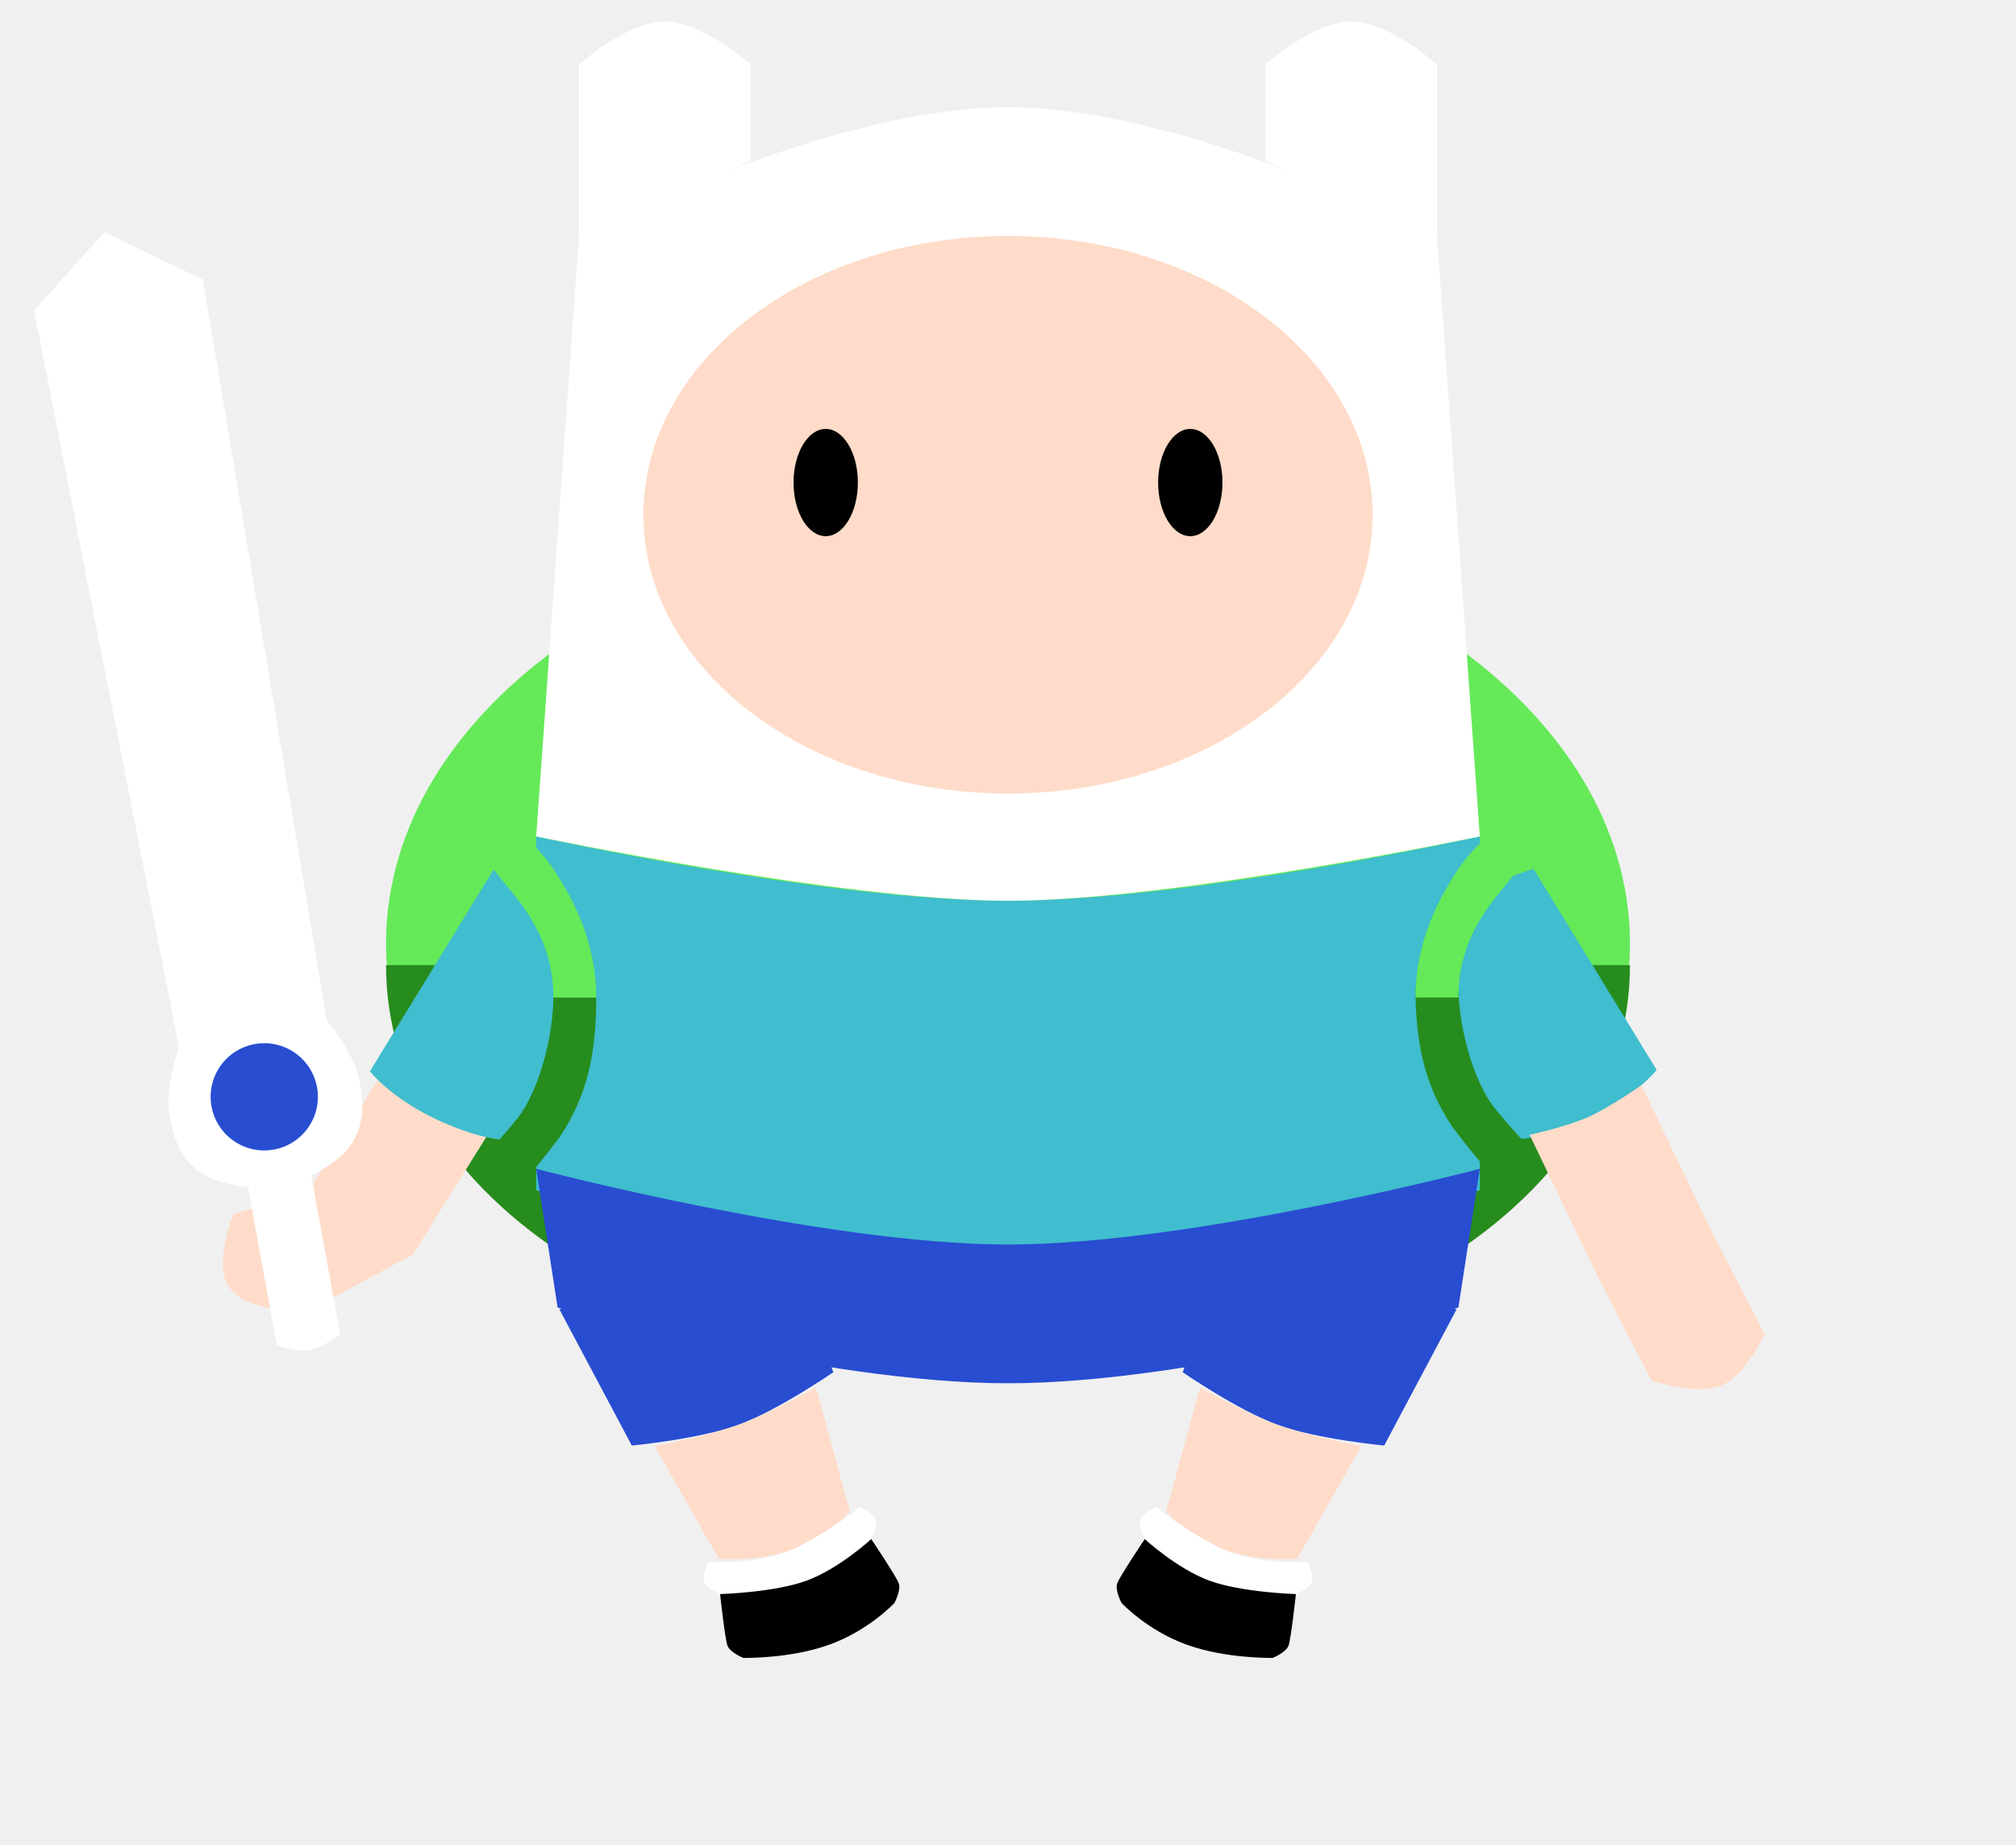
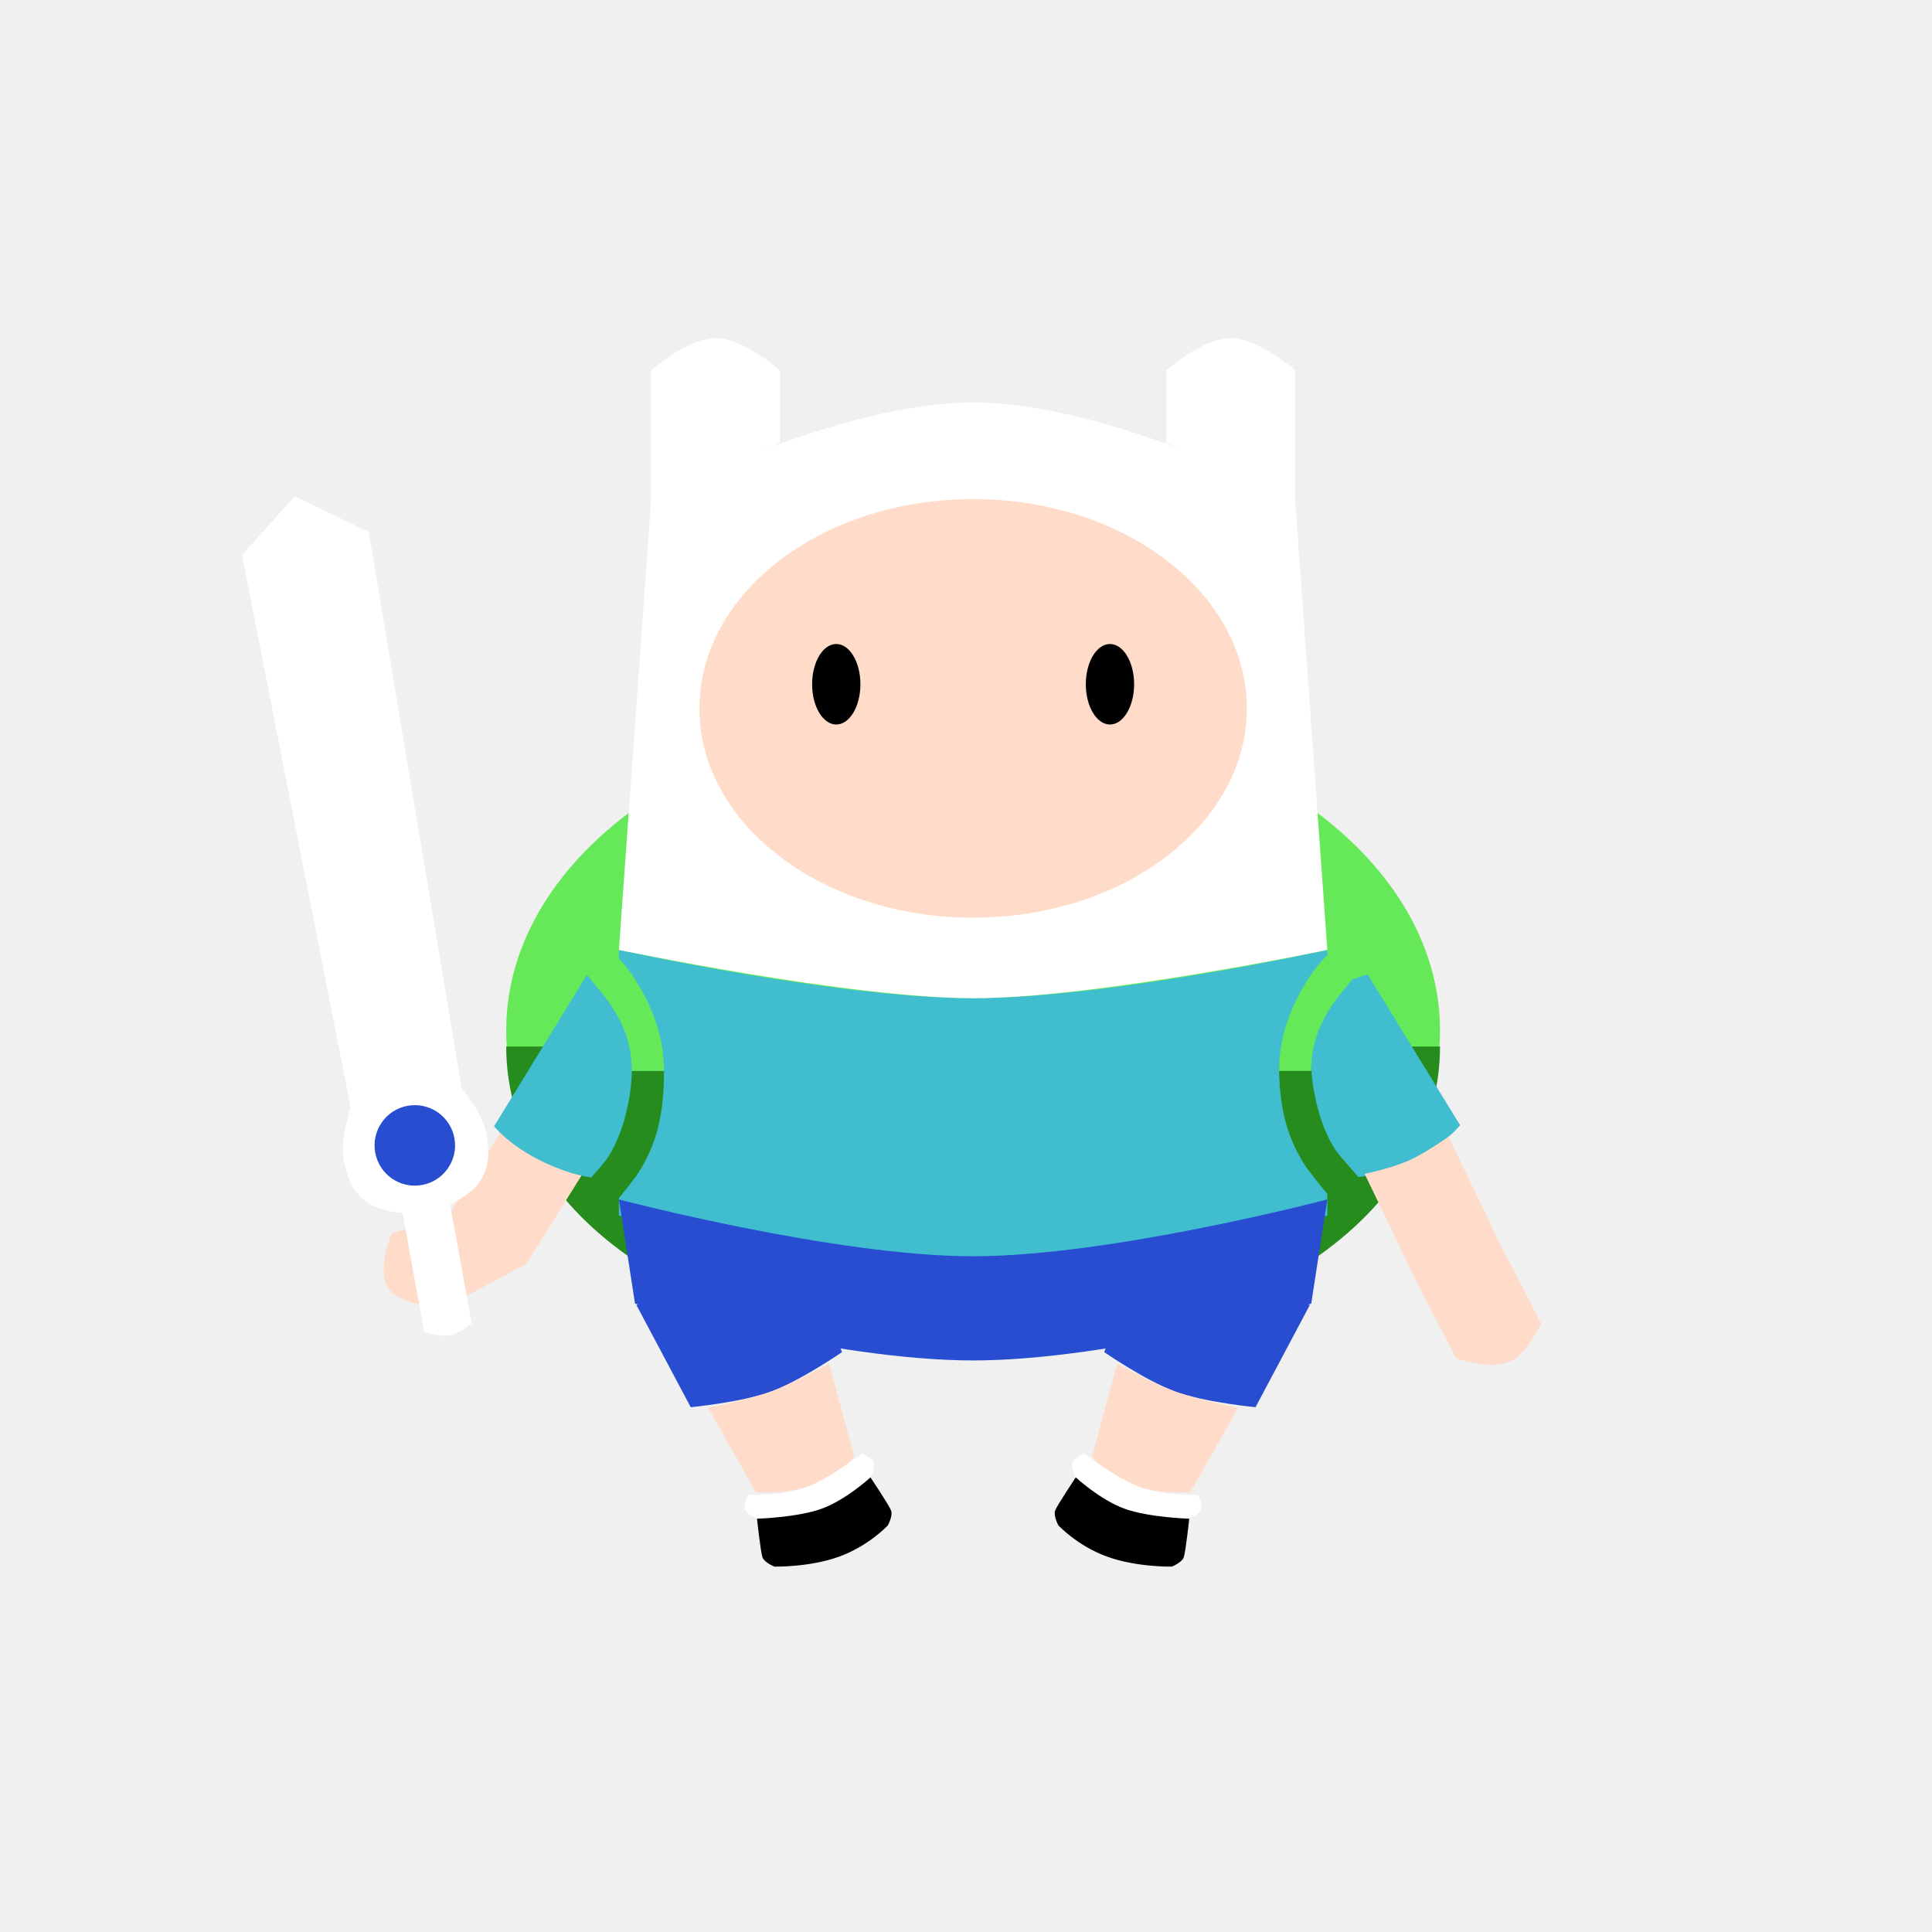
- <svg xmlns="http://www.w3.org/2000/svg" width="94" height="86" viewBox="0 0 94 86" fill="none">
-   <ellipse cx="47" cy="44" rx="29" ry="20" fill="#65E959" />
-   <path d="M47 64C63.016 64 76 56.046 76 45H18C18 56.046 30.984 64 47 64Z" fill="#278C1E" />
-   <path d="M47 42C38.408 42 25 39 25 39V55.5C25 55.5 38.329 58.5 47 58.5C55.671 58.5 69 55.5 69 55.5V39C69 39 55.592 42 47 42Z" fill="#40BDCE" />
-   <path d="M27 11C27 11 38.52 5 47 5C55.48 5 67 11 67 11L69 39C69 39 54.718 42 47 42C39.282 42 25 39 25 39L27 11Z" fill="white" />
-   <ellipse cx="47" cy="24" rx="17" ry="13" fill="#FFDCC9" />
-   <path d="M47 58.029C38.408 58.029 25 54.5 25 54.5L26 60.971C26 60.971 38.329 64.5 47 64.5C55.671 64.5 68 60.971 68 60.971L69 54.5C69 54.5 55.592 58.029 47 58.029Z" fill="#284DD1" />
-   <path d="M27 3V11L35 7.5V3C35 3 32.746 1 31 1C29.253 1 27 3 27 3Z" fill="white" />
-   <path d="M67 3V11L59 7.5V3C59 3 61.254 1 63 1C64.746 1 67 3 67 3Z" fill="white" />
-   <path d="M64.541 67.403L67.918 61.05L57.039 58.776L55.144 63.983C55.144 63.983 57.725 65.765 59.572 66.437C61.418 67.109 64.541 67.403 64.541 67.403Z" fill="#284DD1" />
-   <path d="M60.495 72.671L63.466 67.433C63.466 67.433 61.085 66.988 59.572 66.437C58.059 65.886 55.948 64.697 55.948 64.697L54.387 70.448C54.387 70.448 55.089 71.546 56.936 72.218C58.782 72.889 60.495 72.671 60.495 72.671Z" fill="#FFDCC9" />
-   <path d="M56.864 73.876C58.71 74.548 60.424 74.329 60.424 74.329C60.424 74.329 61.046 74.081 61.164 73.757C61.282 73.432 60.965 72.842 60.965 72.842C60.965 72.842 58.919 72.939 57.406 72.388C55.892 71.838 53.917 70.276 53.917 70.276C53.917 70.276 53.295 70.525 53.177 70.849C53.059 71.174 53.376 71.764 53.376 71.764C53.376 71.764 55.018 73.204 56.864 73.876Z" fill="white" />
-   <path d="M55.311 76.681C57.157 77.353 59.341 77.305 59.341 77.305C59.341 77.305 59.963 77.057 60.081 76.732C60.199 76.407 60.424 74.329 60.424 74.329C60.424 74.329 57.907 74.256 56.394 73.705C54.881 73.155 53.376 71.764 53.376 71.764C53.376 71.764 52.212 73.5 52.094 73.825C51.976 74.15 52.293 74.74 52.293 74.74C52.293 74.74 53.465 76.009 55.311 76.681Z" fill="black" />
-   <path d="M29.459 67.403L26.082 61.05L36.961 58.776L38.856 63.983C38.856 63.983 36.275 65.765 34.428 66.437C32.582 67.109 29.459 67.403 29.459 67.403Z" fill="#284DD1" />
-   <path d="M33.505 72.671L30.534 67.433C30.534 67.433 32.915 66.988 34.428 66.437C35.941 65.886 38.052 64.697 38.052 64.697L39.613 70.448C39.613 70.448 38.911 71.546 37.064 72.218C35.218 72.889 33.505 72.671 33.505 72.671Z" fill="#FFDCC9" />
-   <path d="M37.136 73.876C35.29 74.548 33.576 74.329 33.576 74.329C33.576 74.329 32.954 74.081 32.836 73.757C32.717 73.432 33.035 72.842 33.035 72.842C33.035 72.842 35.081 72.939 36.594 72.388C38.108 71.838 40.082 70.276 40.082 70.276C40.082 70.276 40.705 70.525 40.823 70.849C40.941 71.174 40.624 71.764 40.624 71.764C40.624 71.764 38.982 73.204 37.136 73.876Z" fill="white" />
-   <path d="M38.689 76.681C36.843 77.353 34.659 77.305 34.659 77.305C34.659 77.305 34.037 77.057 33.919 76.732C33.8 76.407 33.576 74.329 33.576 74.329C33.576 74.329 36.093 74.256 37.606 73.705C39.119 73.155 40.624 71.764 40.624 71.764C40.624 71.764 41.788 73.5 41.906 73.825C42.024 74.15 41.707 74.74 41.707 74.74C41.707 74.74 40.535 76.009 38.689 76.681Z" fill="black" />
-   <ellipse cx="38.5" cy="22.5" rx="1.5" ry="2.5" fill="black" />
-   <ellipse cx="55.5" cy="22.5" rx="1.5" ry="2.5" fill="black" />
-   <path d="M14.325 55.629L18.264 49.319C18.264 49.319 19.627 50.519 20.588 51.079C21.55 51.639 23.19 52.189 23.19 52.189L19.252 58.498L14.348 61.132C14.348 61.132 11.402 61.257 10.629 59.942C9.965 58.813 10.892 56.599 10.892 56.599L14.325 55.629Z" fill="#FFDCC9" />
-   <path d="M17.247 49.954L22.994 40.579C22.994 40.579 27.024 41.783 27.994 43.579C28.964 45.375 27.034 49.665 27.034 49.665L25.773 52.88C25.773 52.88 24.45 53.745 21.478 52.666C18.505 51.588 17.247 49.954 17.247 49.954Z" fill="#40BDCE" />
-   <path d="M77.246 49.889L71.5 40.514C71.5 40.514 67.47 41.718 66.5 43.514C65.53 45.309 67.46 49.6 67.46 49.6L68.72 52.814C68.72 52.814 70.044 53.68 73.016 52.601C75.989 51.522 77.246 49.889 77.246 49.889Z" fill="#40BDCE" />
-   <path d="M79.755 57.308L76.534 50.603C76.534 50.603 75.048 51.646 74.03 52.097C73.012 52.548 71.322 52.914 71.322 52.914L74.543 59.618L77.007 64.376C77.007 64.376 79.171 65.12 80.356 64.561C81.43 64.054 82.278 62.203 82.278 62.203L79.755 57.308Z" fill="#FFDCC9" />
-   <path d="M1.587 14.473L4.869 10.826L9.457 13.041L15.229 47.566C15.229 47.566 16.529 49.123 16.75 50.338C16.971 51.553 17.006 52.453 16.303 53.469C15.806 54.187 14.514 54.81 14.514 54.81L15.856 62.189C15.856 62.189 15.077 62.839 14.47 62.95C13.862 63.06 12.905 62.726 12.905 62.726L11.562 55.347C11.562 55.347 10.134 55.218 9.416 54.721C8.4 54.019 8.116 53.164 7.895 51.949C7.674 50.734 8.342 48.818 8.342 48.818L1.587 14.473Z" fill="white" />
-   <circle cx="12.322" cy="51.143" r="2.5" transform="rotate(-10.3089 12.3223 51.1434)" fill="#284DD1" />
-   <path d="M67.7 52.514C66.367 50.514 66 48.514 66 46.014H68C68 47.514 68.5 49.913 69.5 51.413C69.806 51.873 71.3 53.514 71.3 53.514L69.8 55.014C69.8 55.014 69.2 54.514 67.7 52.514Z" fill="#278C1E" />
-   <path d="M68 40.514C67 42.014 66 44.014 66 46.514H68C68 45.014 68.405 43.399 70 41.514C70.357 41.092 70.8 40.514 70.8 40.514L69.3 39.014C69.3 39.014 68.46 39.824 68 40.514Z" fill="#65E959" />
-   <path d="M26.1 53.014C27.433 51.014 27.8 49.014 27.8 46.514H25.8C25.8 48.014 25.3 50.413 24.3 51.913C23.994 52.373 22.5 54.014 22.5 54.014L24 55.514C24 55.514 24.6 55.014 26.1 53.014Z" fill="#278C1E" />
-   <path d="M25.8 40.514C26.8 42.014 27.8 44.014 27.8 46.514H25.8C25.8 45.014 25.395 43.399 23.8 41.514C23.443 41.092 23 40.514 23 40.514L24.5 39.014C24.5 39.014 25.34 39.824 25.8 40.514Z" fill="#65E959" />
+ <svg xmlns="http://www.w3.org/2000/svg" width="120" height="120" viewBox="0 0 120 120" fill="none">
+   <ellipse cx="60.442" cy="64" rx="29" ry="20" fill="#65E959" />
+   <path d="M60.442 84C76.459 84 89.442 76.046 89.442 65H31.442C31.442 76.046 44.426 84 60.442 84Z" fill="#278C1E" />
+   <path d="M60.442 62C51.851 62 38.442 59 38.442 59V75.5C38.442 75.5 51.771 78.5 60.442 78.5C69.113 78.5 82.442 75.5 82.442 75.5V59C82.442 59 69.034 62 60.442 62Z" fill="#40BDCE" />
+   <path d="M40.442 31C40.442 31 51.962 25 60.442 25C68.923 25 80.442 31 80.442 31L82.442 59C82.442 59 68.161 62 60.442 62C52.724 62 38.442 59 38.442 59L40.442 31Z" fill="white" />
+   <ellipse cx="60.442" cy="44" rx="17" ry="13" fill="#FFDCC9" />
+   <path d="M60.442 78.029C51.851 78.029 38.442 74.5 38.442 74.5L39.442 80.971C39.442 80.971 51.771 84.5 60.442 84.5C69.113 84.5 81.442 80.971 81.442 80.971L82.442 74.5C82.442 74.5 69.034 78.029 60.442 78.029Z" fill="#284DD1" />
+   <path d="M40.442 23V31L48.442 27.5V23C48.442 23 46.189 21 44.442 21C42.696 21 40.442 23 40.442 23Z" fill="white" />
+   <path d="M80.442 23V31L72.442 27.5V23C72.442 23 74.696 21 76.442 21C78.189 21 80.442 23 80.442 23Z" fill="white" />
+   <path d="M77.983 87.403L81.36 81.05L70.482 78.776L68.586 83.983C68.586 83.983 71.168 85.765 73.014 86.437C74.86 87.109 77.983 87.403 77.983 87.403Z" fill="#284DD1" />
+   <path d="M73.938 92.671L76.908 87.433C76.908 87.433 74.527 86.988 73.014 86.437C71.501 85.886 69.391 84.697 69.391 84.697L67.83 90.448C67.83 90.448 68.532 91.546 70.378 92.218C72.224 92.89 73.938 92.671 73.938 92.671Z" fill="#FFDCC9" />
+   <path d="M70.306 93.876C72.153 94.548 73.866 94.33 73.866 94.33C73.866 94.33 74.488 94.082 74.607 93.757C74.725 93.432 74.407 92.842 74.407 92.842C74.407 92.842 72.361 92.939 70.848 92.389C69.335 91.838 67.36 90.277 67.36 90.277C67.36 90.277 66.737 90.525 66.619 90.85C66.501 91.174 66.818 91.764 66.818 91.764C66.818 91.764 68.46 93.204 70.306 93.876Z" fill="white" />
+   <path d="M68.753 96.681C70.6 97.353 72.783 97.305 72.783 97.305C72.783 97.305 73.405 97.057 73.523 96.732C73.642 96.407 73.866 94.33 73.866 94.33C73.866 94.33 71.35 94.256 69.836 93.705C68.323 93.155 66.818 91.764 66.818 91.764C66.818 91.764 65.654 93.5 65.536 93.825C65.418 94.15 65.735 94.74 65.735 94.74C65.735 94.74 66.907 96.009 68.753 96.681Z" fill="black" />
+   <path d="M42.901 87.403L39.525 81.05L50.403 78.776L52.298 83.983C52.298 83.983 49.717 85.765 47.871 86.437C46.024 87.109 42.901 87.403 42.901 87.403Z" fill="#284DD1" />
+   <path d="M46.947 92.671L43.976 87.433C43.976 87.433 46.358 86.988 47.871 86.437C49.384 85.886 51.494 84.697 51.494 84.697L53.055 90.448C53.055 90.448 52.353 91.546 50.507 92.218C48.66 92.89 46.947 92.671 46.947 92.671Z" fill="#FFDCC9" />
+   <path d="M50.578 93.876C48.732 94.548 47.019 94.33 47.019 94.33C47.019 94.33 46.396 94.082 46.278 93.757C46.16 93.432 46.477 92.842 46.477 92.842C46.477 92.842 48.524 92.939 50.037 92.389C51.55 91.838 53.525 90.277 53.525 90.277C53.525 90.277 54.147 90.525 54.265 90.85C54.383 91.174 54.066 91.764 54.066 91.764C54.066 91.764 52.425 93.204 50.578 93.876Z" fill="white" />
+   <path d="M52.131 96.681C50.285 97.353 48.102 97.305 48.102 97.305C48.102 97.305 47.479 97.057 47.361 96.732C47.243 96.407 47.019 94.33 47.019 94.33C47.019 94.33 49.535 94.256 51.048 93.705C52.561 93.155 54.066 91.764 54.066 91.764C54.066 91.764 55.23 93.5 55.348 93.825C55.467 94.15 55.149 94.74 55.149 94.74C55.149 94.74 53.977 96.009 52.131 96.681Z" fill="black" />
+   <ellipse cx="51.942" cy="42.5" rx="1.5" ry="2.5" fill="black" />
+   <ellipse cx="68.942" cy="42.5" rx="1.5" ry="2.5" fill="black" />
+   <path d="M27.768 75.629L31.706 69.32C31.706 69.32 33.069 70.519 34.031 71.079C34.993 71.639 36.633 72.189 36.633 72.189L32.694 78.498L27.791 81.132C27.791 81.132 24.844 81.257 24.071 79.942C23.408 78.813 24.334 76.599 24.334 76.599L27.768 75.629Z" fill="#FFDCC9" />
+   <path d="M30.69 69.954L36.436 60.579C36.436 60.579 40.466 61.783 41.436 63.579C42.406 65.375 40.476 69.665 40.476 69.665L39.216 72.88C39.216 72.88 37.892 73.745 34.92 72.666C31.947 71.588 30.69 69.954 30.69 69.954Z" fill="#40BDCE" />
+   <path d="M90.689 69.889L84.942 60.514C84.942 60.514 80.912 61.718 79.942 63.514C78.972 65.309 80.902 69.6 80.902 69.6L82.163 72.814C82.163 72.814 83.486 73.68 86.459 72.601C89.431 71.522 90.689 69.889 90.689 69.889Z" fill="#40BDCE" />
+   <path d="M93.197 77.308L89.976 70.603C89.976 70.603 88.49 71.646 87.472 72.097C86.455 72.548 84.764 72.914 84.764 72.914L87.985 79.618L90.449 84.376C90.449 84.376 92.614 85.12 93.798 84.561C94.873 84.054 95.72 82.204 95.72 82.204L93.197 77.308Z" fill="#FFDCC9" />
+   <path d="M15.029 34.473L18.312 30.826L22.9 33.041L28.671 67.566C28.671 67.566 29.971 69.123 30.192 70.338C30.413 71.553 30.448 72.453 29.745 73.469C29.248 74.187 27.956 74.81 27.956 74.81L29.298 82.189C29.298 82.189 28.52 82.839 27.912 82.95C27.305 83.06 26.347 82.726 26.347 82.726L25.005 75.347C25.005 75.347 23.576 75.218 22.858 74.721C21.843 74.019 21.558 73.164 21.337 71.949C21.116 70.734 21.784 68.818 21.784 68.818L15.029 34.473Z" fill="white" />
+   <circle cx="25.765" cy="71.143" r="2.5" transform="rotate(-10.3089 25.7645 71.1434)" fill="#284DD1" />
+   <path d="M81.142 72.513C79.809 70.513 79.442 68.513 79.442 66.013H81.442C81.442 67.513 81.942 69.913 82.942 71.413C83.249 71.873 84.742 73.514 84.742 73.514L83.242 75.014C83.242 75.014 82.642 74.513 81.142 72.513Z" fill="#278C1E" />
+   <path d="M81.442 60.514C80.442 62.014 79.442 64.013 79.442 66.514H81.442C81.442 65.013 81.847 63.399 83.442 61.514C83.799 61.092 84.242 60.514 84.242 60.514L82.742 59.014C82.742 59.014 81.902 59.824 81.442 60.514Z" fill="#65E959" />
+   <path d="M39.542 73.013C40.876 71.013 41.242 69.013 41.242 66.513H39.242C39.242 68.013 38.742 70.413 37.742 71.913C37.436 72.373 35.942 74.013 35.942 74.013L37.442 75.513C37.442 75.513 38.042 75.013 39.542 73.013Z" fill="#278C1E" />
+   <path d="M39.242 60.514C40.242 62.014 41.242 64.013 41.242 66.514H39.242C39.242 65.013 38.838 63.399 37.242 61.514C36.886 61.092 36.442 60.514 36.442 60.514L37.942 59.014C37.942 59.014 38.783 59.824 39.242 60.514Z" fill="#65E959" />
</svg>
